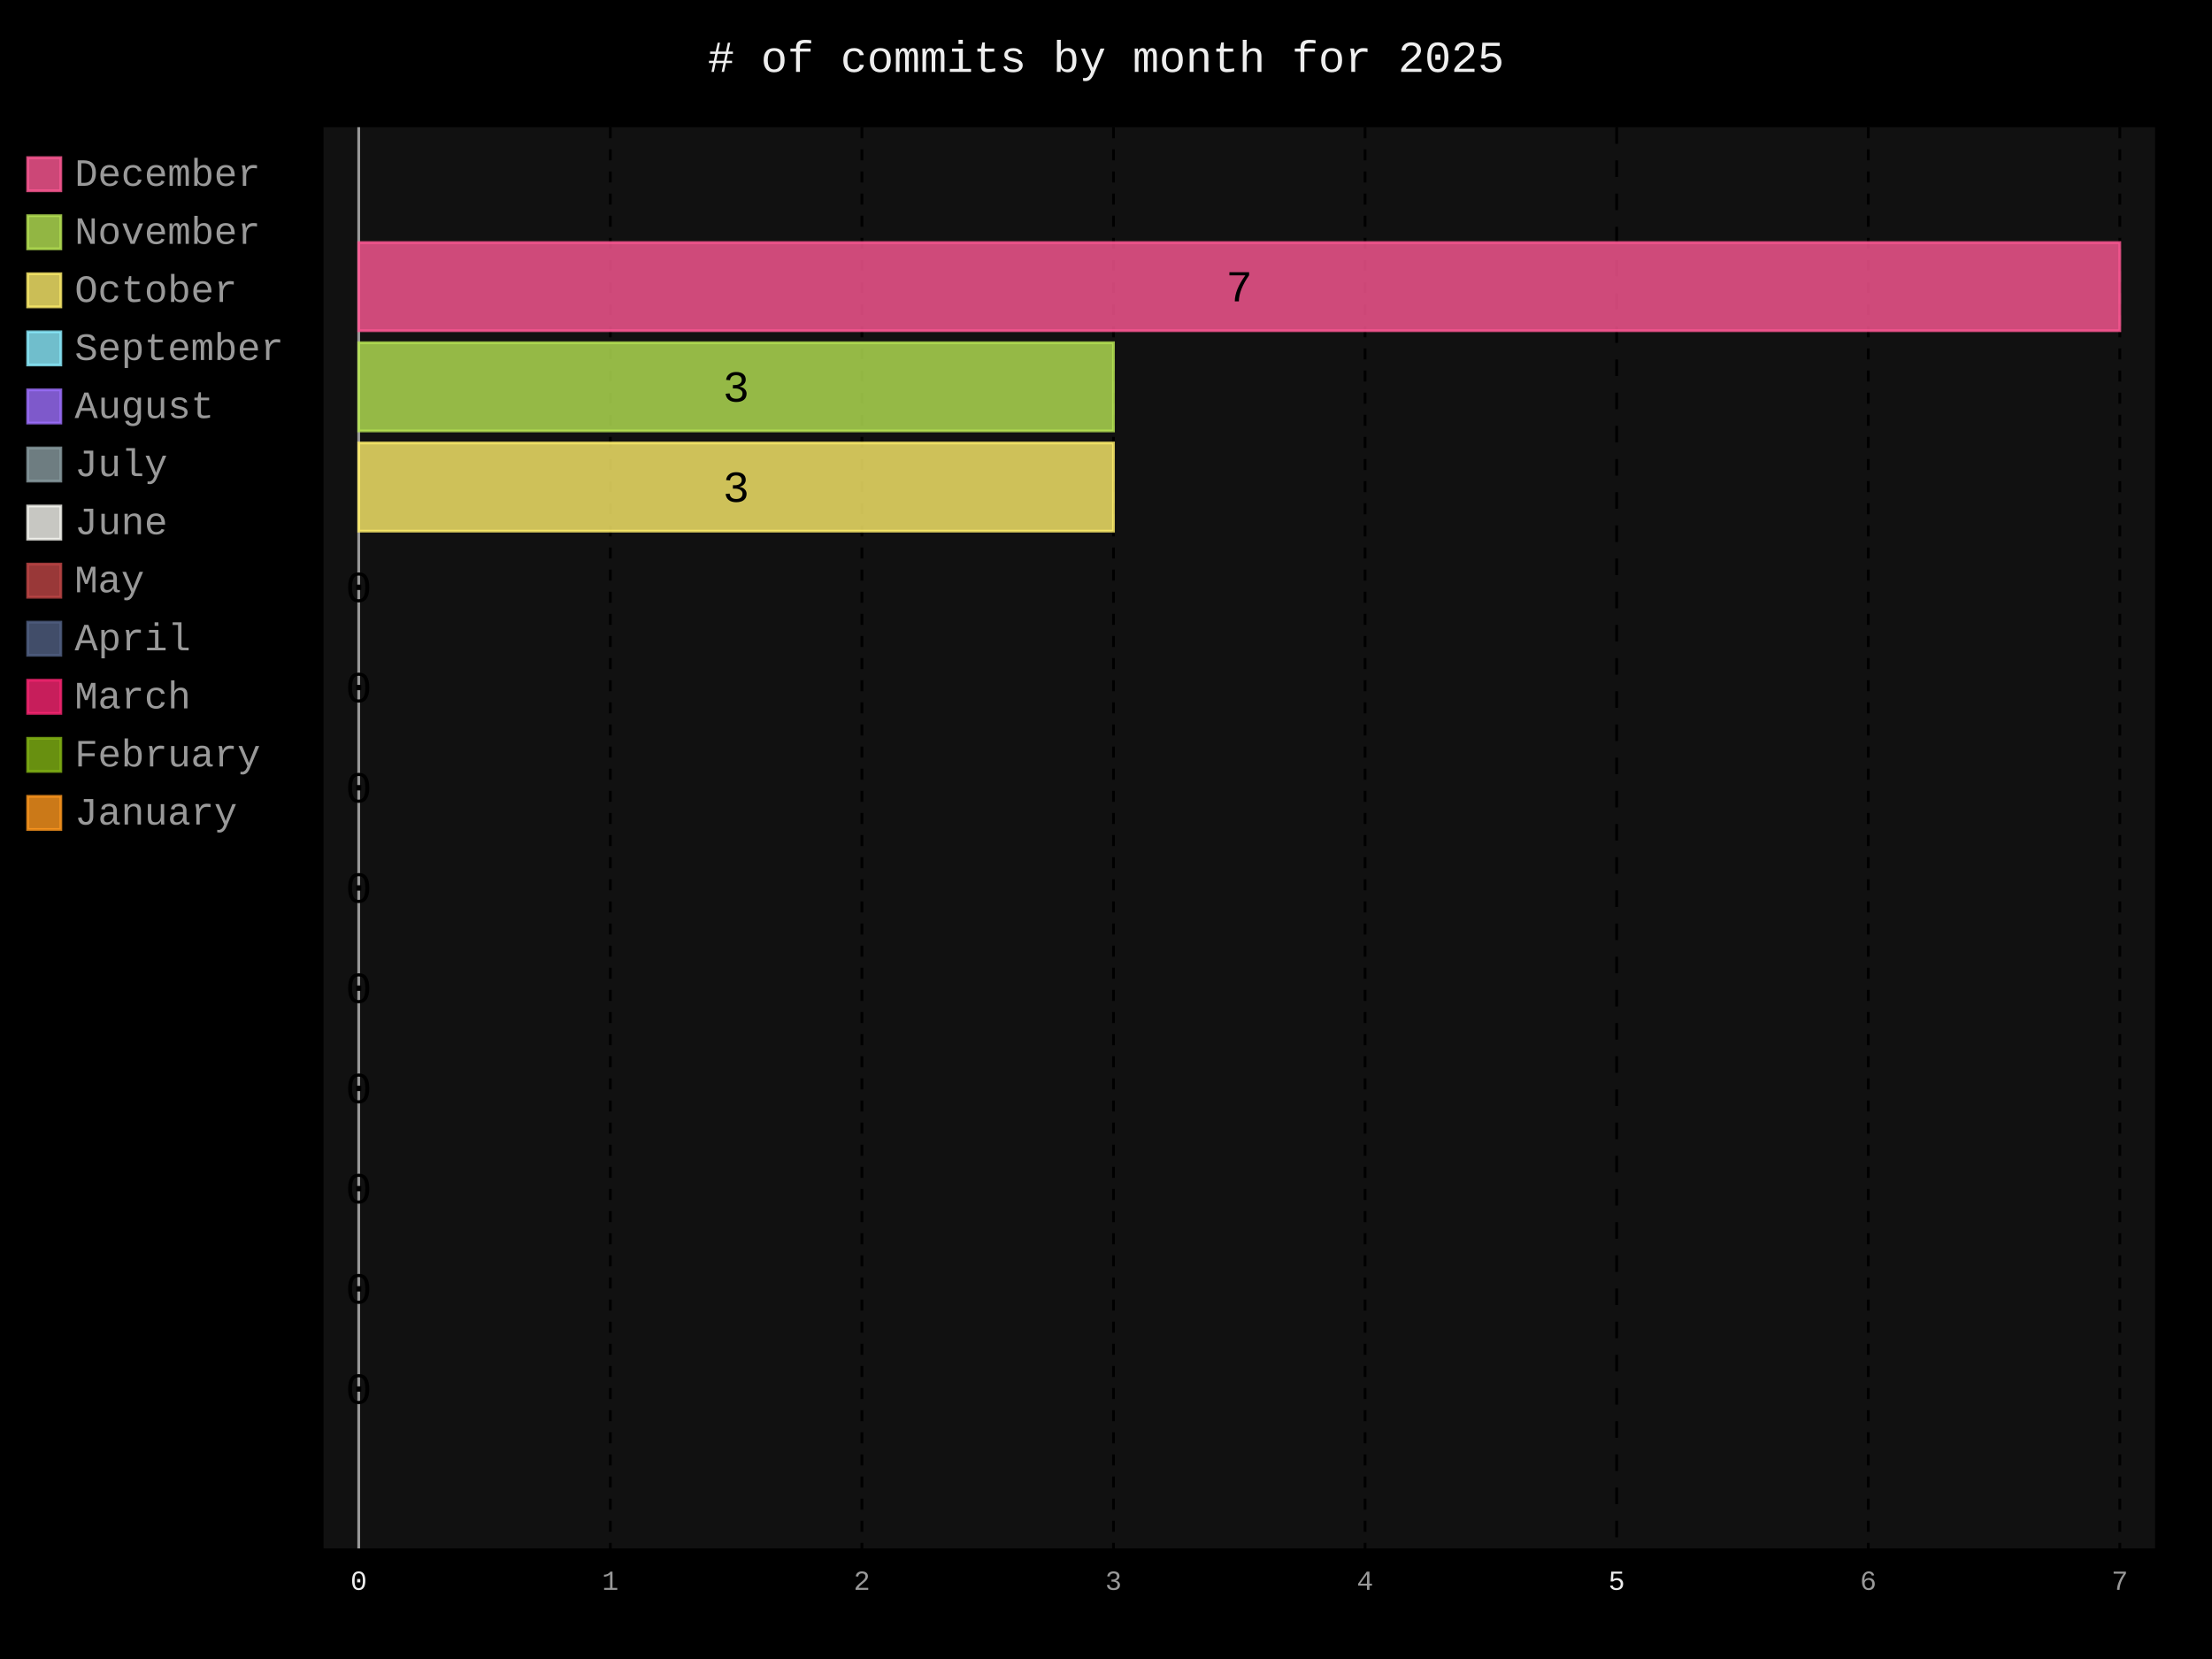
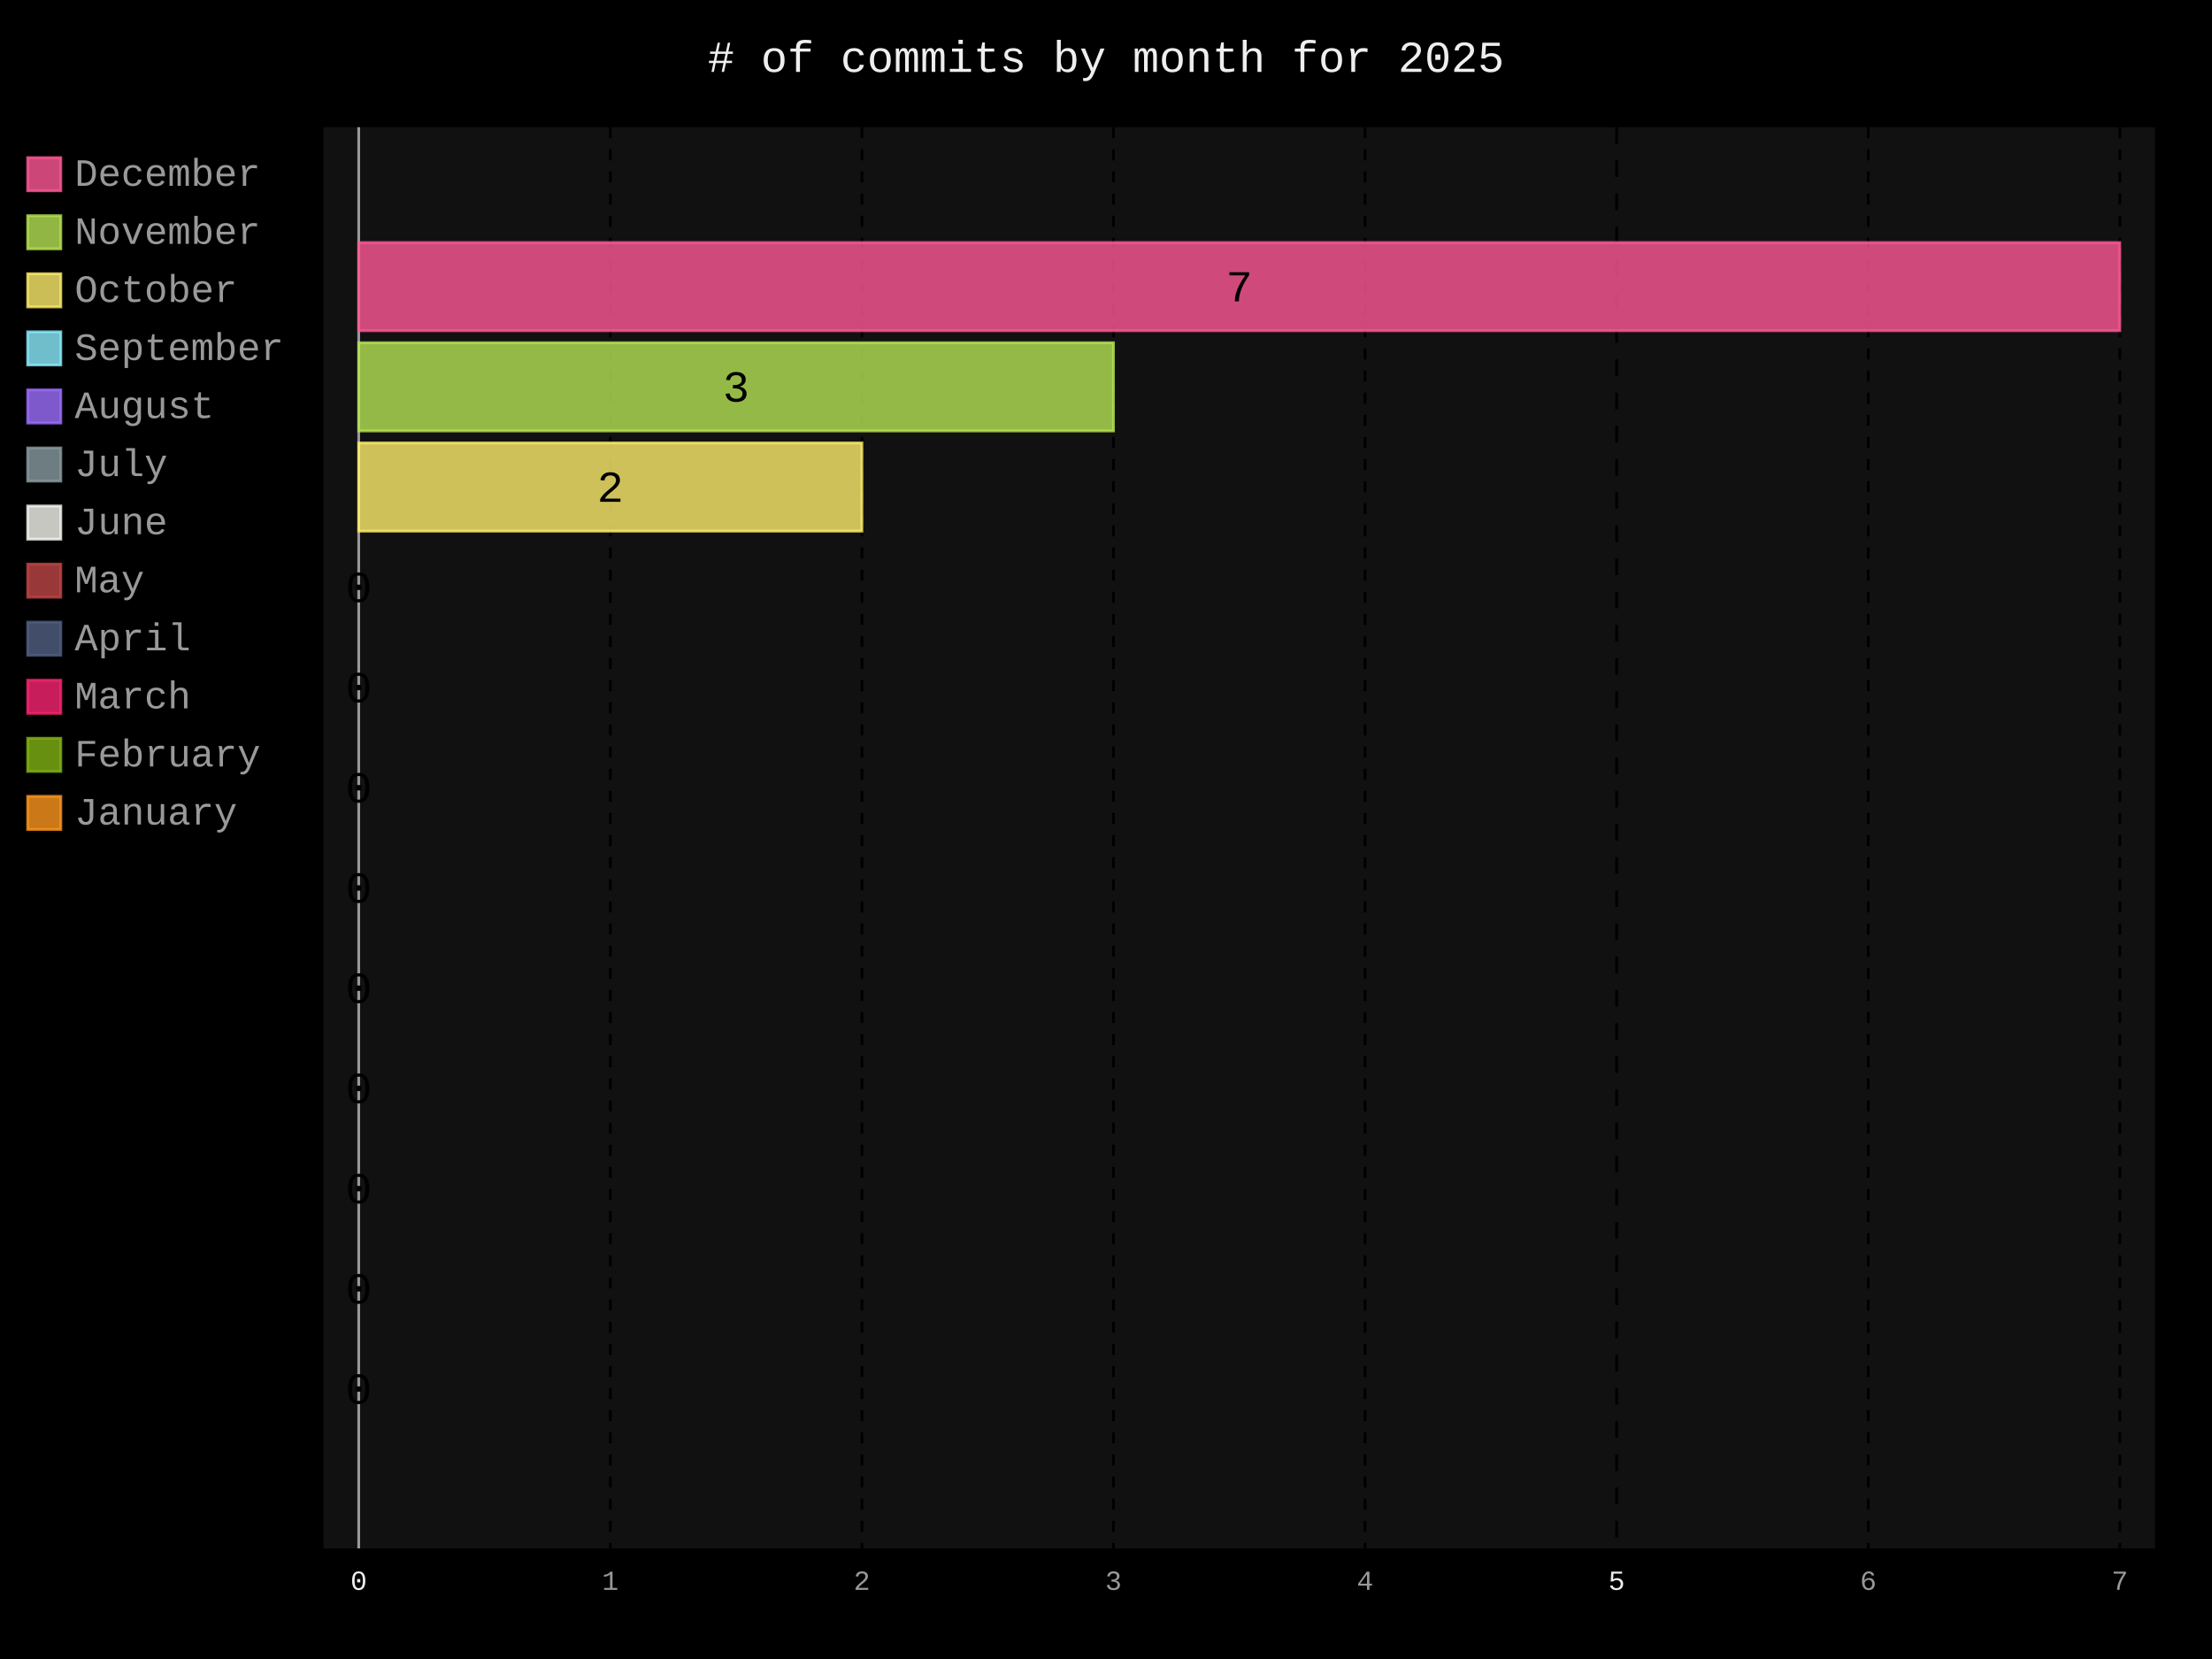
- <svg xmlns="http://www.w3.org/2000/svg" id="chart-7e14759a-35ec-438b-8d5b-1c23927cc700" class="pygal-chart" viewBox="0 0 800 600">
+ <svg xmlns="http://www.w3.org/2000/svg" id="chart-01605609-021e-4e43-9837-85071923e0e0" class="pygal-chart" viewBox="0 0 800 600">
  <defs>
-     <style type="text/css">#chart-7e14759a-35ec-438b-8d5b-1c23927cc700{-webkit-user-select:none;-webkit-font-smoothing:antialiased;font-family:Consolas,"Liberation Mono",Menlo,Courier,monospace}#chart-7e14759a-35ec-438b-8d5b-1c23927cc700 .title{font-family:Consolas,"Liberation Mono",Menlo,Courier,monospace;font-size:16px}#chart-7e14759a-35ec-438b-8d5b-1c23927cc700 .legends .legend text{font-family:Consolas,"Liberation Mono",Menlo,Courier,monospace;font-size:14px}#chart-7e14759a-35ec-438b-8d5b-1c23927cc700 .axis text{font-family:Consolas,"Liberation Mono",Menlo,Courier,monospace;font-size:10px}#chart-7e14759a-35ec-438b-8d5b-1c23927cc700 .axis text.major{font-family:Consolas,"Liberation Mono",Menlo,Courier,monospace;font-size:10px}#chart-7e14759a-35ec-438b-8d5b-1c23927cc700 .text-overlay text.value{font-family:Consolas,"Liberation Mono",Menlo,Courier,monospace;font-size:16px}#chart-7e14759a-35ec-438b-8d5b-1c23927cc700 .text-overlay text.label{font-family:Consolas,"Liberation Mono",Menlo,Courier,monospace;font-size:10px}#chart-7e14759a-35ec-438b-8d5b-1c23927cc700 .tooltip{font-family:Consolas,"Liberation Mono",Menlo,Courier,monospace;font-size:14px}#chart-7e14759a-35ec-438b-8d5b-1c23927cc700 text.no_data{font-family:Consolas,"Liberation Mono",Menlo,Courier,monospace;font-size:64px}
- #chart-7e14759a-35ec-438b-8d5b-1c23927cc700{background-color:black}#chart-7e14759a-35ec-438b-8d5b-1c23927cc700 path,#chart-7e14759a-35ec-438b-8d5b-1c23927cc700 line,#chart-7e14759a-35ec-438b-8d5b-1c23927cc700 rect,#chart-7e14759a-35ec-438b-8d5b-1c23927cc700 circle{-webkit-transition:250ms;-moz-transition:250ms;transition:250ms}#chart-7e14759a-35ec-438b-8d5b-1c23927cc700 .graph &gt; .background{fill:black}#chart-7e14759a-35ec-438b-8d5b-1c23927cc700 .plot &gt; .background{fill:#111}#chart-7e14759a-35ec-438b-8d5b-1c23927cc700 .graph{fill:#999}#chart-7e14759a-35ec-438b-8d5b-1c23927cc700 text.no_data{fill:#eee}#chart-7e14759a-35ec-438b-8d5b-1c23927cc700 .title{fill:#eee}#chart-7e14759a-35ec-438b-8d5b-1c23927cc700 .legends .legend text{fill:#999}#chart-7e14759a-35ec-438b-8d5b-1c23927cc700 .legends .legend:hover text{fill:#eee}#chart-7e14759a-35ec-438b-8d5b-1c23927cc700 .axis .line{stroke:#eee}#chart-7e14759a-35ec-438b-8d5b-1c23927cc700 .axis .guide.line{stroke:#555}#chart-7e14759a-35ec-438b-8d5b-1c23927cc700 .axis .major.line{stroke:#999}#chart-7e14759a-35ec-438b-8d5b-1c23927cc700 .axis text.major{fill:#eee}#chart-7e14759a-35ec-438b-8d5b-1c23927cc700 .axis.y .guides:hover .guide.line,#chart-7e14759a-35ec-438b-8d5b-1c23927cc700 .line-graph .axis.x .guides:hover .guide.line,#chart-7e14759a-35ec-438b-8d5b-1c23927cc700 .stackedline-graph .axis.x .guides:hover .guide.line,#chart-7e14759a-35ec-438b-8d5b-1c23927cc700 .xy-graph .axis.x .guides:hover .guide.line{stroke:#eee}#chart-7e14759a-35ec-438b-8d5b-1c23927cc700 .axis .guides:hover text{fill:#eee}#chart-7e14759a-35ec-438b-8d5b-1c23927cc700 .reactive{fill-opacity:.8;stroke-opacity:.8;stroke-width:1}#chart-7e14759a-35ec-438b-8d5b-1c23927cc700 .ci{stroke:#999}#chart-7e14759a-35ec-438b-8d5b-1c23927cc700 .reactive.active,#chart-7e14759a-35ec-438b-8d5b-1c23927cc700 .active .reactive{fill-opacity:.4;stroke-opacity:.9;stroke-width:4}#chart-7e14759a-35ec-438b-8d5b-1c23927cc700 .ci .reactive.active{stroke-width:1.5}#chart-7e14759a-35ec-438b-8d5b-1c23927cc700 .series text{fill:#eee}#chart-7e14759a-35ec-438b-8d5b-1c23927cc700 .tooltip rect{fill:#111;stroke:#eee;-webkit-transition:opacity 250ms;-moz-transition:opacity 250ms;transition:opacity 250ms}#chart-7e14759a-35ec-438b-8d5b-1c23927cc700 .tooltip .label{fill:#999}#chart-7e14759a-35ec-438b-8d5b-1c23927cc700 .tooltip .label{fill:#999}#chart-7e14759a-35ec-438b-8d5b-1c23927cc700 .tooltip .legend{font-size:.8em;fill:#555}#chart-7e14759a-35ec-438b-8d5b-1c23927cc700 .tooltip .x_label{font-size:.6em;fill:#eee}#chart-7e14759a-35ec-438b-8d5b-1c23927cc700 .tooltip .xlink{font-size:.5em;text-decoration:underline}#chart-7e14759a-35ec-438b-8d5b-1c23927cc700 .tooltip .value{font-size:1.5em}#chart-7e14759a-35ec-438b-8d5b-1c23927cc700 .bound{font-size:.5em}#chart-7e14759a-35ec-438b-8d5b-1c23927cc700 .max-value{font-size:.75em;fill:#555}#chart-7e14759a-35ec-438b-8d5b-1c23927cc700 .map-element{fill:#111;stroke:#555 !important}#chart-7e14759a-35ec-438b-8d5b-1c23927cc700 .map-element .reactive{fill-opacity:inherit;stroke-opacity:inherit}#chart-7e14759a-35ec-438b-8d5b-1c23927cc700 .color-0,#chart-7e14759a-35ec-438b-8d5b-1c23927cc700 .color-0 a:visited{stroke:#ff5995;fill:#ff5995}#chart-7e14759a-35ec-438b-8d5b-1c23927cc700 .color-1,#chart-7e14759a-35ec-438b-8d5b-1c23927cc700 .color-1 a:visited{stroke:#b6e354;fill:#b6e354}#chart-7e14759a-35ec-438b-8d5b-1c23927cc700 .color-2,#chart-7e14759a-35ec-438b-8d5b-1c23927cc700 .color-2 a:visited{stroke:#feed6c;fill:#feed6c}#chart-7e14759a-35ec-438b-8d5b-1c23927cc700 .color-3,#chart-7e14759a-35ec-438b-8d5b-1c23927cc700 .color-3 a:visited{stroke:#8cedff;fill:#8cedff}#chart-7e14759a-35ec-438b-8d5b-1c23927cc700 .color-4,#chart-7e14759a-35ec-438b-8d5b-1c23927cc700 .color-4 a:visited{stroke:#9e6ffe;fill:#9e6ffe}#chart-7e14759a-35ec-438b-8d5b-1c23927cc700 .color-5,#chart-7e14759a-35ec-438b-8d5b-1c23927cc700 .color-5 a:visited{stroke:#899ca1;fill:#899ca1}#chart-7e14759a-35ec-438b-8d5b-1c23927cc700 .color-6,#chart-7e14759a-35ec-438b-8d5b-1c23927cc700 .color-6 a:visited{stroke:#f8f8f2;fill:#f8f8f2}#chart-7e14759a-35ec-438b-8d5b-1c23927cc700 .color-7,#chart-7e14759a-35ec-438b-8d5b-1c23927cc700 .color-7 a:visited{stroke:#bf4646;fill:#bf4646}#chart-7e14759a-35ec-438b-8d5b-1c23927cc700 .color-8,#chart-7e14759a-35ec-438b-8d5b-1c23927cc700 .color-8 a:visited{stroke:#516083;fill:#516083}#chart-7e14759a-35ec-438b-8d5b-1c23927cc700 .color-9,#chart-7e14759a-35ec-438b-8d5b-1c23927cc700 .color-9 a:visited{stroke:#f92672;fill:#f92672}#chart-7e14759a-35ec-438b-8d5b-1c23927cc700 .color-10,#chart-7e14759a-35ec-438b-8d5b-1c23927cc700 .color-10 a:visited{stroke:#82b414;fill:#82b414}#chart-7e14759a-35ec-438b-8d5b-1c23927cc700 .color-11,#chart-7e14759a-35ec-438b-8d5b-1c23927cc700 .color-11 a:visited{stroke:#fd971f;fill:#fd971f}#chart-7e14759a-35ec-438b-8d5b-1c23927cc700 .text-overlay .color-0 text{fill:black}#chart-7e14759a-35ec-438b-8d5b-1c23927cc700 .text-overlay .color-1 text{fill:black}#chart-7e14759a-35ec-438b-8d5b-1c23927cc700 .text-overlay .color-2 text{fill:black}#chart-7e14759a-35ec-438b-8d5b-1c23927cc700 .text-overlay .color-3 text{fill:black}#chart-7e14759a-35ec-438b-8d5b-1c23927cc700 .text-overlay .color-4 text{fill:black}#chart-7e14759a-35ec-438b-8d5b-1c23927cc700 .text-overlay .color-5 text{fill:black}#chart-7e14759a-35ec-438b-8d5b-1c23927cc700 .text-overlay .color-6 text{fill:black}#chart-7e14759a-35ec-438b-8d5b-1c23927cc700 .text-overlay .color-7 text{fill:black}#chart-7e14759a-35ec-438b-8d5b-1c23927cc700 .text-overlay .color-8 text{fill:black}#chart-7e14759a-35ec-438b-8d5b-1c23927cc700 .text-overlay .color-9 text{fill:black}#chart-7e14759a-35ec-438b-8d5b-1c23927cc700 .text-overlay .color-10 text{fill:black}#chart-7e14759a-35ec-438b-8d5b-1c23927cc700 .text-overlay .color-11 text{fill:black}
- #chart-7e14759a-35ec-438b-8d5b-1c23927cc700 text.no_data{text-anchor:middle}#chart-7e14759a-35ec-438b-8d5b-1c23927cc700 .guide.line{fill:none}#chart-7e14759a-35ec-438b-8d5b-1c23927cc700 .centered{text-anchor:middle}#chart-7e14759a-35ec-438b-8d5b-1c23927cc700 .title{text-anchor:middle}#chart-7e14759a-35ec-438b-8d5b-1c23927cc700 .legends .legend text{fill-opacity:1}#chart-7e14759a-35ec-438b-8d5b-1c23927cc700 .axis.x text{text-anchor:middle}#chart-7e14759a-35ec-438b-8d5b-1c23927cc700 .axis.x:not(.web) text[transform]{text-anchor:start}#chart-7e14759a-35ec-438b-8d5b-1c23927cc700 .axis.x:not(.web) text[transform].backwards{text-anchor:end}#chart-7e14759a-35ec-438b-8d5b-1c23927cc700 .axis.y text{text-anchor:end}#chart-7e14759a-35ec-438b-8d5b-1c23927cc700 .axis.y text[transform].backwards{text-anchor:start}#chart-7e14759a-35ec-438b-8d5b-1c23927cc700 .axis.y2 text{text-anchor:start}#chart-7e14759a-35ec-438b-8d5b-1c23927cc700 .axis.y2 text[transform].backwards{text-anchor:end}#chart-7e14759a-35ec-438b-8d5b-1c23927cc700 .axis .guide.line{stroke-dasharray:4,4;stroke:black}#chart-7e14759a-35ec-438b-8d5b-1c23927cc700 .axis .major.guide.line{stroke-dasharray:6,6;stroke:black}#chart-7e14759a-35ec-438b-8d5b-1c23927cc700 .horizontal .axis.y .guide.line,#chart-7e14759a-35ec-438b-8d5b-1c23927cc700 .horizontal .axis.y2 .guide.line,#chart-7e14759a-35ec-438b-8d5b-1c23927cc700 .vertical .axis.x .guide.line{opacity:0}#chart-7e14759a-35ec-438b-8d5b-1c23927cc700 .horizontal .axis.always_show .guide.line,#chart-7e14759a-35ec-438b-8d5b-1c23927cc700 .vertical .axis.always_show .guide.line{opacity:1 !important}#chart-7e14759a-35ec-438b-8d5b-1c23927cc700 .axis.y .guides:hover .guide.line,#chart-7e14759a-35ec-438b-8d5b-1c23927cc700 .axis.y2 .guides:hover .guide.line,#chart-7e14759a-35ec-438b-8d5b-1c23927cc700 .axis.x .guides:hover .guide.line{opacity:1}#chart-7e14759a-35ec-438b-8d5b-1c23927cc700 .axis .guides:hover text{opacity:1}#chart-7e14759a-35ec-438b-8d5b-1c23927cc700 .nofill{fill:none}#chart-7e14759a-35ec-438b-8d5b-1c23927cc700 .subtle-fill{fill-opacity:.2}#chart-7e14759a-35ec-438b-8d5b-1c23927cc700 .dot{stroke-width:1px;fill-opacity:1;stroke-opacity:1}#chart-7e14759a-35ec-438b-8d5b-1c23927cc700 .dot.active{stroke-width:5px}#chart-7e14759a-35ec-438b-8d5b-1c23927cc700 .dot.negative{fill:transparent}#chart-7e14759a-35ec-438b-8d5b-1c23927cc700 text,#chart-7e14759a-35ec-438b-8d5b-1c23927cc700 tspan{stroke:none !important}#chart-7e14759a-35ec-438b-8d5b-1c23927cc700 .series text.active{opacity:1}#chart-7e14759a-35ec-438b-8d5b-1c23927cc700 .tooltip rect{fill-opacity:.95;stroke-width:.5}#chart-7e14759a-35ec-438b-8d5b-1c23927cc700 .tooltip text{fill-opacity:1}#chart-7e14759a-35ec-438b-8d5b-1c23927cc700 .showable{visibility:hidden}#chart-7e14759a-35ec-438b-8d5b-1c23927cc700 .showable.shown{visibility:visible}#chart-7e14759a-35ec-438b-8d5b-1c23927cc700 .gauge-background{fill:rgba(229,229,229,1);stroke:none}#chart-7e14759a-35ec-438b-8d5b-1c23927cc700 .bg-lines{stroke:black;stroke-width:2px}</style>
+     <style type="text/css">#chart-01605609-021e-4e43-9837-85071923e0e0{-webkit-user-select:none;-webkit-font-smoothing:antialiased;font-family:Consolas,"Liberation Mono",Menlo,Courier,monospace}#chart-01605609-021e-4e43-9837-85071923e0e0 .title{font-family:Consolas,"Liberation Mono",Menlo,Courier,monospace;font-size:16px}#chart-01605609-021e-4e43-9837-85071923e0e0 .legends .legend text{font-family:Consolas,"Liberation Mono",Menlo,Courier,monospace;font-size:14px}#chart-01605609-021e-4e43-9837-85071923e0e0 .axis text{font-family:Consolas,"Liberation Mono",Menlo,Courier,monospace;font-size:10px}#chart-01605609-021e-4e43-9837-85071923e0e0 .axis text.major{font-family:Consolas,"Liberation Mono",Menlo,Courier,monospace;font-size:10px}#chart-01605609-021e-4e43-9837-85071923e0e0 .text-overlay text.value{font-family:Consolas,"Liberation Mono",Menlo,Courier,monospace;font-size:16px}#chart-01605609-021e-4e43-9837-85071923e0e0 .text-overlay text.label{font-family:Consolas,"Liberation Mono",Menlo,Courier,monospace;font-size:10px}#chart-01605609-021e-4e43-9837-85071923e0e0 .tooltip{font-family:Consolas,"Liberation Mono",Menlo,Courier,monospace;font-size:14px}#chart-01605609-021e-4e43-9837-85071923e0e0 text.no_data{font-family:Consolas,"Liberation Mono",Menlo,Courier,monospace;font-size:64px}
+ #chart-01605609-021e-4e43-9837-85071923e0e0{background-color:black}#chart-01605609-021e-4e43-9837-85071923e0e0 path,#chart-01605609-021e-4e43-9837-85071923e0e0 line,#chart-01605609-021e-4e43-9837-85071923e0e0 rect,#chart-01605609-021e-4e43-9837-85071923e0e0 circle{-webkit-transition:250ms;-moz-transition:250ms;transition:250ms}#chart-01605609-021e-4e43-9837-85071923e0e0 .graph &gt; .background{fill:black}#chart-01605609-021e-4e43-9837-85071923e0e0 .plot &gt; .background{fill:#111}#chart-01605609-021e-4e43-9837-85071923e0e0 .graph{fill:#999}#chart-01605609-021e-4e43-9837-85071923e0e0 text.no_data{fill:#eee}#chart-01605609-021e-4e43-9837-85071923e0e0 .title{fill:#eee}#chart-01605609-021e-4e43-9837-85071923e0e0 .legends .legend text{fill:#999}#chart-01605609-021e-4e43-9837-85071923e0e0 .legends .legend:hover text{fill:#eee}#chart-01605609-021e-4e43-9837-85071923e0e0 .axis .line{stroke:#eee}#chart-01605609-021e-4e43-9837-85071923e0e0 .axis .guide.line{stroke:#555}#chart-01605609-021e-4e43-9837-85071923e0e0 .axis .major.line{stroke:#999}#chart-01605609-021e-4e43-9837-85071923e0e0 .axis text.major{fill:#eee}#chart-01605609-021e-4e43-9837-85071923e0e0 .axis.y .guides:hover .guide.line,#chart-01605609-021e-4e43-9837-85071923e0e0 .line-graph .axis.x .guides:hover .guide.line,#chart-01605609-021e-4e43-9837-85071923e0e0 .stackedline-graph .axis.x .guides:hover .guide.line,#chart-01605609-021e-4e43-9837-85071923e0e0 .xy-graph .axis.x .guides:hover .guide.line{stroke:#eee}#chart-01605609-021e-4e43-9837-85071923e0e0 .axis .guides:hover text{fill:#eee}#chart-01605609-021e-4e43-9837-85071923e0e0 .reactive{fill-opacity:.8;stroke-opacity:.8;stroke-width:1}#chart-01605609-021e-4e43-9837-85071923e0e0 .ci{stroke:#999}#chart-01605609-021e-4e43-9837-85071923e0e0 .reactive.active,#chart-01605609-021e-4e43-9837-85071923e0e0 .active .reactive{fill-opacity:.4;stroke-opacity:.9;stroke-width:4}#chart-01605609-021e-4e43-9837-85071923e0e0 .ci .reactive.active{stroke-width:1.5}#chart-01605609-021e-4e43-9837-85071923e0e0 .series text{fill:#eee}#chart-01605609-021e-4e43-9837-85071923e0e0 .tooltip rect{fill:#111;stroke:#eee;-webkit-transition:opacity 250ms;-moz-transition:opacity 250ms;transition:opacity 250ms}#chart-01605609-021e-4e43-9837-85071923e0e0 .tooltip .label{fill:#999}#chart-01605609-021e-4e43-9837-85071923e0e0 .tooltip .label{fill:#999}#chart-01605609-021e-4e43-9837-85071923e0e0 .tooltip .legend{font-size:.8em;fill:#555}#chart-01605609-021e-4e43-9837-85071923e0e0 .tooltip .x_label{font-size:.6em;fill:#eee}#chart-01605609-021e-4e43-9837-85071923e0e0 .tooltip .xlink{font-size:.5em;text-decoration:underline}#chart-01605609-021e-4e43-9837-85071923e0e0 .tooltip .value{font-size:1.5em}#chart-01605609-021e-4e43-9837-85071923e0e0 .bound{font-size:.5em}#chart-01605609-021e-4e43-9837-85071923e0e0 .max-value{font-size:.75em;fill:#555}#chart-01605609-021e-4e43-9837-85071923e0e0 .map-element{fill:#111;stroke:#555 !important}#chart-01605609-021e-4e43-9837-85071923e0e0 .map-element .reactive{fill-opacity:inherit;stroke-opacity:inherit}#chart-01605609-021e-4e43-9837-85071923e0e0 .color-0,#chart-01605609-021e-4e43-9837-85071923e0e0 .color-0 a:visited{stroke:#ff5995;fill:#ff5995}#chart-01605609-021e-4e43-9837-85071923e0e0 .color-1,#chart-01605609-021e-4e43-9837-85071923e0e0 .color-1 a:visited{stroke:#b6e354;fill:#b6e354}#chart-01605609-021e-4e43-9837-85071923e0e0 .color-2,#chart-01605609-021e-4e43-9837-85071923e0e0 .color-2 a:visited{stroke:#feed6c;fill:#feed6c}#chart-01605609-021e-4e43-9837-85071923e0e0 .color-3,#chart-01605609-021e-4e43-9837-85071923e0e0 .color-3 a:visited{stroke:#8cedff;fill:#8cedff}#chart-01605609-021e-4e43-9837-85071923e0e0 .color-4,#chart-01605609-021e-4e43-9837-85071923e0e0 .color-4 a:visited{stroke:#9e6ffe;fill:#9e6ffe}#chart-01605609-021e-4e43-9837-85071923e0e0 .color-5,#chart-01605609-021e-4e43-9837-85071923e0e0 .color-5 a:visited{stroke:#899ca1;fill:#899ca1}#chart-01605609-021e-4e43-9837-85071923e0e0 .color-6,#chart-01605609-021e-4e43-9837-85071923e0e0 .color-6 a:visited{stroke:#f8f8f2;fill:#f8f8f2}#chart-01605609-021e-4e43-9837-85071923e0e0 .color-7,#chart-01605609-021e-4e43-9837-85071923e0e0 .color-7 a:visited{stroke:#bf4646;fill:#bf4646}#chart-01605609-021e-4e43-9837-85071923e0e0 .color-8,#chart-01605609-021e-4e43-9837-85071923e0e0 .color-8 a:visited{stroke:#516083;fill:#516083}#chart-01605609-021e-4e43-9837-85071923e0e0 .color-9,#chart-01605609-021e-4e43-9837-85071923e0e0 .color-9 a:visited{stroke:#f92672;fill:#f92672}#chart-01605609-021e-4e43-9837-85071923e0e0 .color-10,#chart-01605609-021e-4e43-9837-85071923e0e0 .color-10 a:visited{stroke:#82b414;fill:#82b414}#chart-01605609-021e-4e43-9837-85071923e0e0 .color-11,#chart-01605609-021e-4e43-9837-85071923e0e0 .color-11 a:visited{stroke:#fd971f;fill:#fd971f}#chart-01605609-021e-4e43-9837-85071923e0e0 .text-overlay .color-0 text{fill:black}#chart-01605609-021e-4e43-9837-85071923e0e0 .text-overlay .color-1 text{fill:black}#chart-01605609-021e-4e43-9837-85071923e0e0 .text-overlay .color-2 text{fill:black}#chart-01605609-021e-4e43-9837-85071923e0e0 .text-overlay .color-3 text{fill:black}#chart-01605609-021e-4e43-9837-85071923e0e0 .text-overlay .color-4 text{fill:black}#chart-01605609-021e-4e43-9837-85071923e0e0 .text-overlay .color-5 text{fill:black}#chart-01605609-021e-4e43-9837-85071923e0e0 .text-overlay .color-6 text{fill:black}#chart-01605609-021e-4e43-9837-85071923e0e0 .text-overlay .color-7 text{fill:black}#chart-01605609-021e-4e43-9837-85071923e0e0 .text-overlay .color-8 text{fill:black}#chart-01605609-021e-4e43-9837-85071923e0e0 .text-overlay .color-9 text{fill:black}#chart-01605609-021e-4e43-9837-85071923e0e0 .text-overlay .color-10 text{fill:black}#chart-01605609-021e-4e43-9837-85071923e0e0 .text-overlay .color-11 text{fill:black}
+ #chart-01605609-021e-4e43-9837-85071923e0e0 text.no_data{text-anchor:middle}#chart-01605609-021e-4e43-9837-85071923e0e0 .guide.line{fill:none}#chart-01605609-021e-4e43-9837-85071923e0e0 .centered{text-anchor:middle}#chart-01605609-021e-4e43-9837-85071923e0e0 .title{text-anchor:middle}#chart-01605609-021e-4e43-9837-85071923e0e0 .legends .legend text{fill-opacity:1}#chart-01605609-021e-4e43-9837-85071923e0e0 .axis.x text{text-anchor:middle}#chart-01605609-021e-4e43-9837-85071923e0e0 .axis.x:not(.web) text[transform]{text-anchor:start}#chart-01605609-021e-4e43-9837-85071923e0e0 .axis.x:not(.web) text[transform].backwards{text-anchor:end}#chart-01605609-021e-4e43-9837-85071923e0e0 .axis.y text{text-anchor:end}#chart-01605609-021e-4e43-9837-85071923e0e0 .axis.y text[transform].backwards{text-anchor:start}#chart-01605609-021e-4e43-9837-85071923e0e0 .axis.y2 text{text-anchor:start}#chart-01605609-021e-4e43-9837-85071923e0e0 .axis.y2 text[transform].backwards{text-anchor:end}#chart-01605609-021e-4e43-9837-85071923e0e0 .axis .guide.line{stroke-dasharray:4,4;stroke:black}#chart-01605609-021e-4e43-9837-85071923e0e0 .axis .major.guide.line{stroke-dasharray:6,6;stroke:black}#chart-01605609-021e-4e43-9837-85071923e0e0 .horizontal .axis.y .guide.line,#chart-01605609-021e-4e43-9837-85071923e0e0 .horizontal .axis.y2 .guide.line,#chart-01605609-021e-4e43-9837-85071923e0e0 .vertical .axis.x .guide.line{opacity:0}#chart-01605609-021e-4e43-9837-85071923e0e0 .horizontal .axis.always_show .guide.line,#chart-01605609-021e-4e43-9837-85071923e0e0 .vertical .axis.always_show .guide.line{opacity:1 !important}#chart-01605609-021e-4e43-9837-85071923e0e0 .axis.y .guides:hover .guide.line,#chart-01605609-021e-4e43-9837-85071923e0e0 .axis.y2 .guides:hover .guide.line,#chart-01605609-021e-4e43-9837-85071923e0e0 .axis.x .guides:hover .guide.line{opacity:1}#chart-01605609-021e-4e43-9837-85071923e0e0 .axis .guides:hover text{opacity:1}#chart-01605609-021e-4e43-9837-85071923e0e0 .nofill{fill:none}#chart-01605609-021e-4e43-9837-85071923e0e0 .subtle-fill{fill-opacity:.2}#chart-01605609-021e-4e43-9837-85071923e0e0 .dot{stroke-width:1px;fill-opacity:1;stroke-opacity:1}#chart-01605609-021e-4e43-9837-85071923e0e0 .dot.active{stroke-width:5px}#chart-01605609-021e-4e43-9837-85071923e0e0 .dot.negative{fill:transparent}#chart-01605609-021e-4e43-9837-85071923e0e0 text,#chart-01605609-021e-4e43-9837-85071923e0e0 tspan{stroke:none !important}#chart-01605609-021e-4e43-9837-85071923e0e0 .series text.active{opacity:1}#chart-01605609-021e-4e43-9837-85071923e0e0 .tooltip rect{fill-opacity:.95;stroke-width:.5}#chart-01605609-021e-4e43-9837-85071923e0e0 .tooltip text{fill-opacity:1}#chart-01605609-021e-4e43-9837-85071923e0e0 .showable{visibility:hidden}#chart-01605609-021e-4e43-9837-85071923e0e0 .showable.shown{visibility:visible}#chart-01605609-021e-4e43-9837-85071923e0e0 .gauge-background{fill:rgba(229,229,229,1);stroke:none}#chart-01605609-021e-4e43-9837-85071923e0e0 .bg-lines{stroke:black;stroke-width:2px}</style>
  </defs>
  <g class="graph horizontalbar-graph horizontal">
    <rect x="0" y="0" width="800" height="600" class="background" />
    <g transform="translate(117, 46)" class="plot">
      <rect x="0" y="0" width="662.4" height="514" class="background" />
      <g class="axis x always_show">
        <g class="guides">
          <path d="M12.738 0 v514" class="axis major line" />
          <text x="12.738" y="529.0" class="major">0</text>
        </g>
        <g class="guides">
          <path d="M103.727 0 v514" class="guide line" />
          <text x="103.727" y="529.0" class="">1</text>
        </g>
        <g class="guides">
          <path d="M194.716 0 v514" class="guide line" />
          <text x="194.716" y="529.0" class="">2</text>
        </g>
        <g class="guides">
          <path d="M285.705 0 v514" class="guide line" />
          <text x="285.705" y="529.0" class="">3</text>
        </g>
        <g class="guides">
          <path d="M376.695 0 v514" class="guide line" />
          <text x="376.695" y="529.0" class="">4</text>
        </g>
        <g class="guides">
          <path d="M467.684 0 v514" class="major guide line" />
          <text x="467.684" y="529.0" class="major">5</text>
        </g>
        <g class="guides">
          <path d="M558.673 0 v514" class="guide line" />
          <text x="558.673" y="529.0" class="">6</text>
        </g>
        <g class="guides">
          <path d="M649.662 0 v514" class="guide line" />
          <text x="649.662" y="529.0" class="">7</text>
        </g>
      </g>
      <g class="series serie-11 color-11">
        <g class="bars">
          <g class="bar">
            <rect x="12.738" y="440.393" rx="0" ry="0" height="31.894" class="rect reactive tooltip-trigger" />
          </g>
        </g>
      </g>
      <g class="series serie-10 color-10">
        <g class="bars">
          <g class="bar">
            <rect x="12.738" y="404.149" rx="0" ry="0" height="31.894" class="rect reactive tooltip-trigger" />
          </g>
        </g>
      </g>
      <g class="series serie-9 color-9">
        <g class="bars">
          <g class="bar">
            <rect x="12.738" y="367.905" rx="0" ry="0" height="31.894" class="rect reactive tooltip-trigger" />
          </g>
        </g>
      </g>
      <g class="series serie-8 color-8">
        <g class="bars">
          <g class="bar">
            <rect x="12.738" y="331.662" rx="0" ry="0" height="31.894" class="rect reactive tooltip-trigger" />
          </g>
        </g>
      </g>
      <g class="series serie-7 color-7">
        <g class="bars">
          <g class="bar">
            <rect x="12.738" y="295.418" rx="0" ry="0" height="31.894" class="rect reactive tooltip-trigger" />
          </g>
        </g>
      </g>
      <g class="series serie-6 color-6">
        <g class="bars">
          <g class="bar">
            <rect x="12.738" y="259.175" rx="0" ry="0" height="31.894" class="rect reactive tooltip-trigger" />
          </g>
        </g>
      </g>
      <g class="series serie-5 color-5">
        <g class="bars">
          <g class="bar">
            <rect x="12.738" y="222.931" rx="0" ry="0" height="31.894" class="rect reactive tooltip-trigger" />
          </g>
        </g>
      </g>
      <g class="series serie-4 color-4">
        <g class="bars">
          <g class="bar">
            <rect x="12.738" y="186.687" rx="0" ry="0" height="31.894" class="rect reactive tooltip-trigger" />
          </g>
        </g>
      </g>
      <g class="series serie-3 color-3">
        <g class="bars">
          <g class="bar">
            <rect x="12.738" y="150.444" rx="0" ry="0" height="31.894" class="rect reactive tooltip-trigger" />
          </g>
        </g>
      </g>
      <g class="series serie-2 color-2">
        <g class="bars">
          <g class="bar">
-             <rect x="12.738" y="114.2" rx="0" ry="0" width="272.967" height="31.894" class="rect reactive tooltip-trigger" />
+             <rect x="12.738" y="114.2" rx="0" ry="0" width="181.978" height="31.894" class="rect reactive tooltip-trigger" />
          </g>
        </g>
      </g>
      <g class="series serie-1 color-1">
        <g class="bars">
          <g class="bar">
            <rect x="12.738" y="77.957" rx="0" ry="0" width="272.967" height="31.894" class="rect reactive tooltip-trigger" />
          </g>
        </g>
      </g>
      <g class="series serie-0 color-0">
        <g class="bars">
          <g class="bar">
            <rect x="12.738" y="41.713" rx="0" ry="0" width="636.923" height="31.894" class="rect reactive tooltip-trigger" />
          </g>
        </g>
      </g>
    </g>
    <g class="titles">
      <text x="400.0" y="26" class="title plot_title"># of commits by month for 2025</text>
    </g>
    <g transform="translate(117, 46)" class="plot overlay">
      <g class="series serie-11 color-11" />
      <g class="series serie-10 color-10" />
      <g class="series serie-9 color-9" />
      <g class="series serie-8 color-8" />
      <g class="series serie-7 color-7" />
      <g class="series serie-6 color-6" />
      <g class="series serie-5 color-5" />
      <g class="series serie-4 color-4" />
      <g class="series serie-3 color-3" />
      <g class="series serie-2 color-2" />
      <g class="series serie-1 color-1" />
      <g class="series serie-0 color-0" />
    </g>
    <g transform="translate(117, 46)" class="plot text-overlay">
      <g class="series serie-11 color-11">
        <text text-anchor="middle" x="12.738" y="461.673" class="value">0</text>
      </g>
      <g class="series serie-10 color-10">
        <text text-anchor="middle" x="12.738" y="425.429" class="value">0</text>
      </g>
      <g class="series serie-9 color-9">
        <text text-anchor="middle" x="12.738" y="389.186" class="value">0</text>
      </g>
      <g class="series serie-8 color-8">
        <text text-anchor="middle" x="12.738" y="352.942" class="value">0</text>
      </g>
      <g class="series serie-7 color-7">
        <text text-anchor="middle" x="12.738" y="316.699" class="value">0</text>
      </g>
      <g class="series serie-6 color-6">
        <text text-anchor="middle" x="12.738" y="280.455" class="value">0</text>
      </g>
      <g class="series serie-5 color-5">
        <text text-anchor="middle" x="12.738" y="244.212" class="value">0</text>
      </g>
      <g class="series serie-4 color-4">
        <text text-anchor="middle" x="12.738" y="207.968" class="value">0</text>
      </g>
      <g class="series serie-3 color-3">
        <text text-anchor="middle" x="12.738" y="171.724" class="value">0</text>
      </g>
      <g class="series serie-2 color-2">
-         <text text-anchor="middle" x="149.222" y="135.481" class="value">3</text>
+         <text text-anchor="middle" x="103.727" y="135.481" class="value">2</text>
      </g>
      <g class="series serie-1 color-1">
        <text text-anchor="middle" x="149.222" y="99.237" class="value">3</text>
      </g>
      <g class="series serie-0 color-0">
        <text text-anchor="middle" x="331.2" y="62.994" class="value">7</text>
      </g>
    </g>
    <g transform="translate(117, 46)" class="plot tooltip-overlay">
      <g transform="translate(0 0)" style="opacity: 0" class="tooltip">
        <rect rx="0" ry="0" width="0" height="0" class="tooltip-box" />
        <g class="text" />
      </g>
    </g>
    <g transform="translate(10, 56)" class="legends">
      <g id="activate-serie-0" class="legend reactive activate-serie">
        <rect x="0.0" y="1.0" width="12" height="12" class="color-0 reactive" />
        <text x="17.0" y="11.2">December</text>
      </g>
      <g id="activate-serie-1" class="legend reactive activate-serie">
        <rect x="0.0" y="22.0" width="12" height="12" class="color-1 reactive" />
        <text x="17.0" y="32.2">November</text>
      </g>
      <g id="activate-serie-2" class="legend reactive activate-serie">
        <rect x="0.0" y="43.0" width="12" height="12" class="color-2 reactive" />
        <text x="17.0" y="53.2">October</text>
      </g>
      <g id="activate-serie-3" class="legend reactive activate-serie">
        <rect x="0.0" y="64.0" width="12" height="12" class="color-3 reactive" />
        <text x="17.0" y="74.2">September</text>
      </g>
      <g id="activate-serie-4" class="legend reactive activate-serie">
        <rect x="0.0" y="85.0" width="12" height="12" class="color-4 reactive" />
        <text x="17.0" y="95.2">August</text>
      </g>
      <g id="activate-serie-5" class="legend reactive activate-serie">
        <rect x="0.0" y="106.0" width="12" height="12" class="color-5 reactive" />
        <text x="17.0" y="116.2">July</text>
      </g>
      <g id="activate-serie-6" class="legend reactive activate-serie">
        <rect x="0.0" y="127.0" width="12" height="12" class="color-6 reactive" />
        <text x="17.0" y="137.2">June</text>
      </g>
      <g id="activate-serie-7" class="legend reactive activate-serie">
        <rect x="0.0" y="148.0" width="12" height="12" class="color-7 reactive" />
        <text x="17.0" y="158.2">May</text>
      </g>
      <g id="activate-serie-8" class="legend reactive activate-serie">
        <rect x="0.0" y="169.0" width="12" height="12" class="color-8 reactive" />
        <text x="17.0" y="179.2">April</text>
      </g>
      <g id="activate-serie-9" class="legend reactive activate-serie">
        <rect x="0.0" y="190.0" width="12" height="12" class="color-9 reactive" />
        <text x="17.0" y="200.2">March</text>
      </g>
      <g id="activate-serie-10" class="legend reactive activate-serie">
        <rect x="0.0" y="211.0" width="12" height="12" class="color-10 reactive" />
        <text x="17.0" y="221.2">February</text>
      </g>
      <g id="activate-serie-11" class="legend reactive activate-serie">
        <rect x="0.0" y="232.0" width="12" height="12" class="color-11 reactive" />
        <text x="17.0" y="242.2">January</text>
      </g>
    </g>
    <g transform="translate(790, 56)" class="legends" />
  </g>
</svg>
